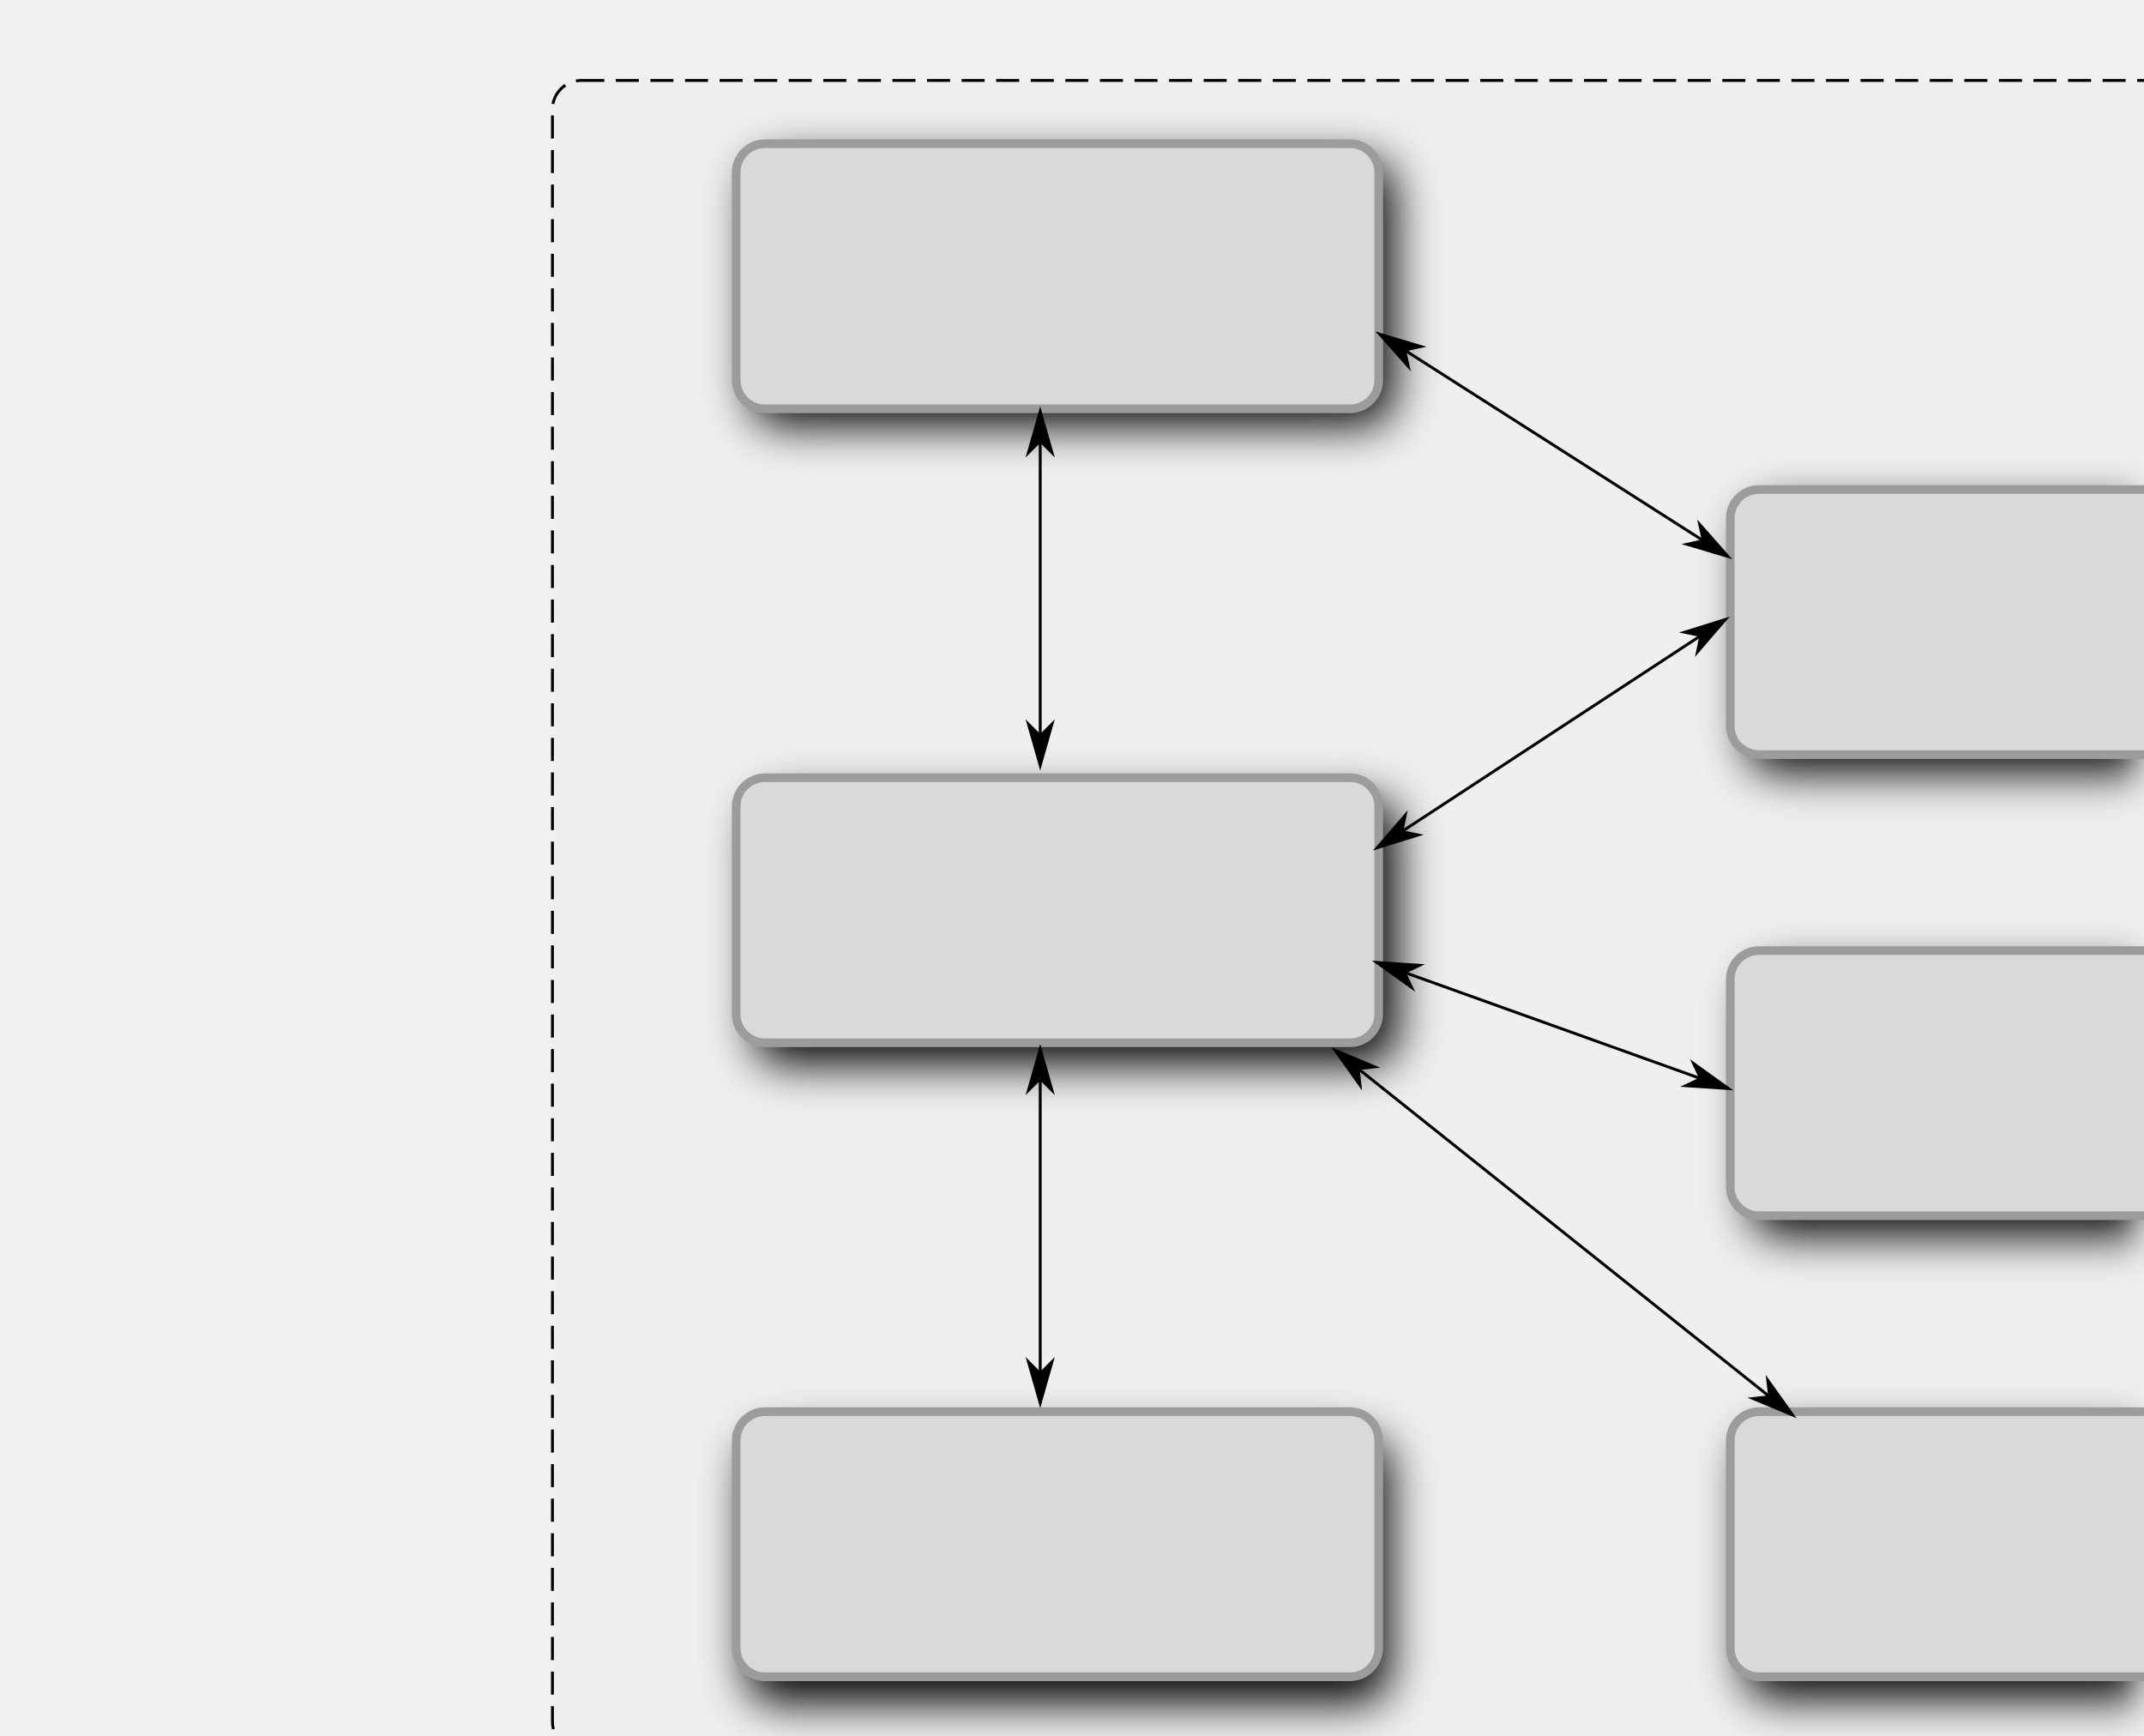
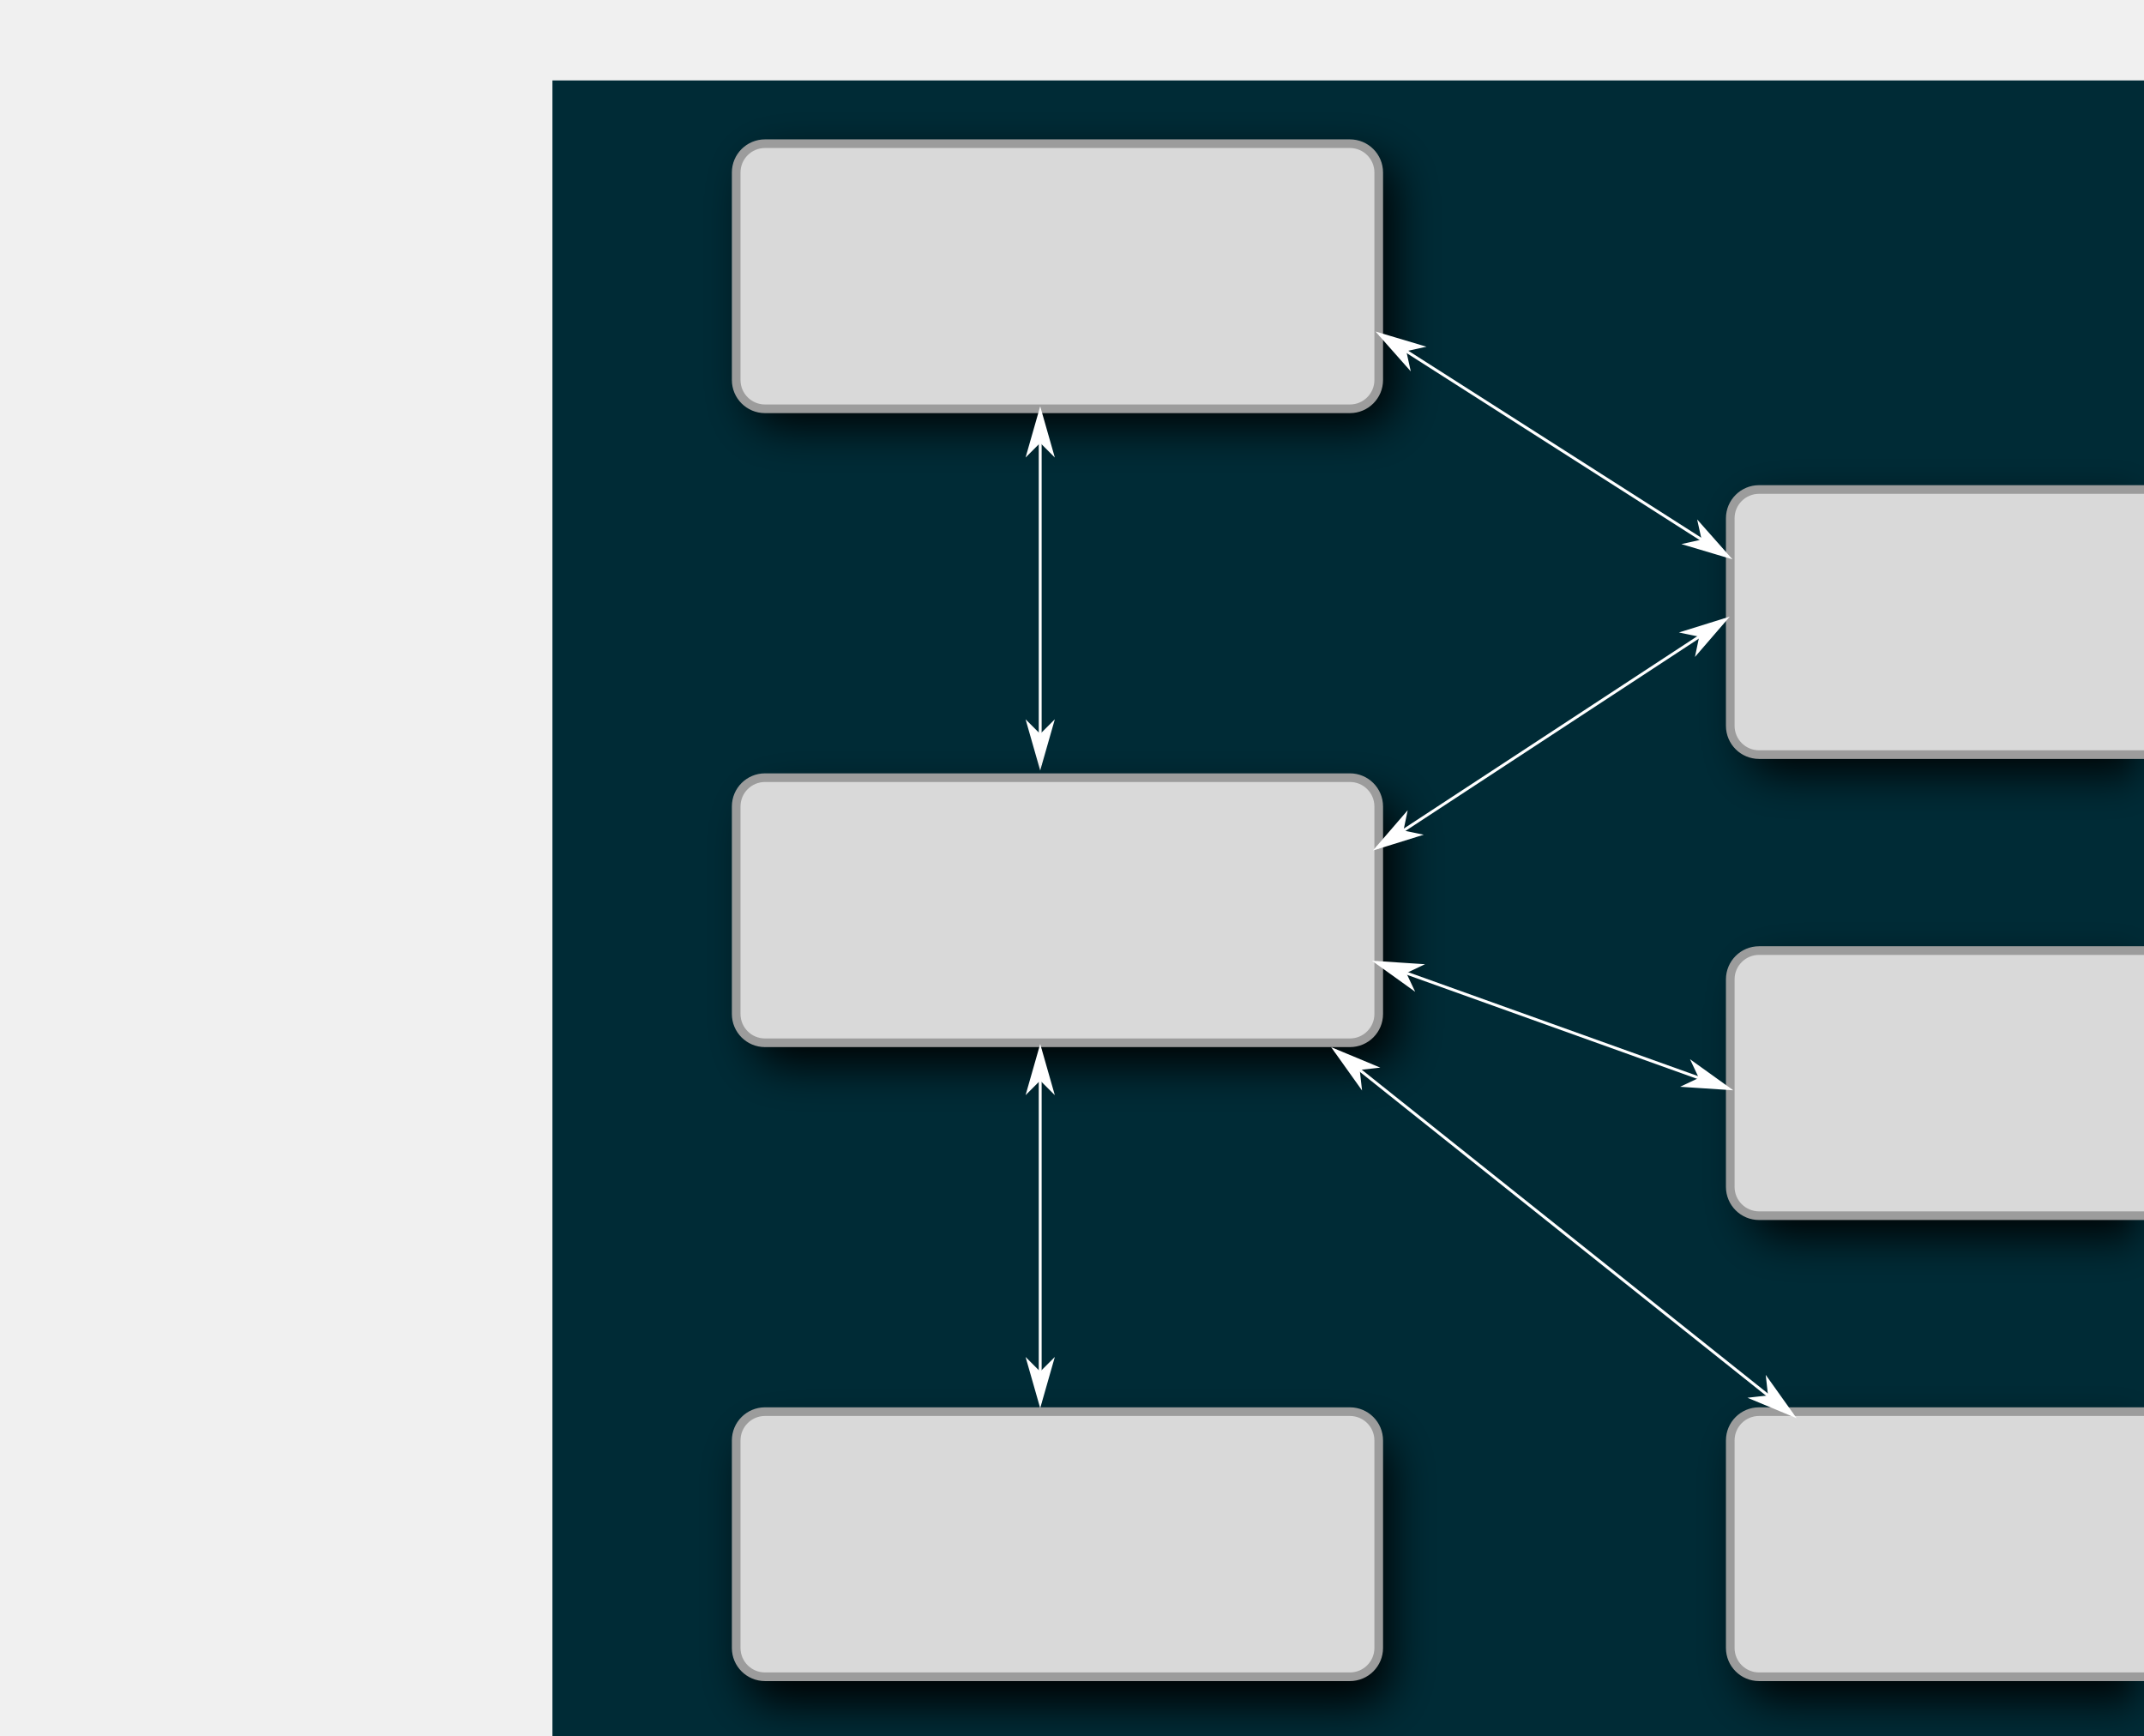
<svg xmlns="http://www.w3.org/2000/svg" width="210mm" height="170mm" viewBox="0 0 744.094 602.362" id="svg2" version="1.1">
  <defs id="defs4">
    <marker orient="auto" refY="0" refX="0" id="Arrow1Lend" style="overflow:visible">
      <path id="path4237" d="M 0,0 5,-5 -12.5,0 5,5 0,0 Z" style="fill:#000000;fill-opacity:1;fill-rule:evenodd;stroke:#000000;stroke-width:1pt;stroke-opacity:1" transform="matrix(-0.8,0,0,-0.8,-10,0)" />
    </marker>
    <marker orient="auto" refY="0" refX="0" id="Arrow1Lstart" style="overflow:visible">
      <path id="path4234" d="M 0,0 5,-5 -12.5,0 5,5 0,0 Z" style="fill:#000000;fill-opacity:1;fill-rule:evenodd;stroke:#000000;stroke-width:1pt;stroke-opacity:1" transform="matrix(0.8,0,0,0.8,10,0)" />
    </marker>
    <marker orient="auto" refY="0" refX="0" id="Arrow1Mstart" style="overflow:visible">
      <path id="path4240" d="M 0,0 5,-5 -12.5,0 5,5 0,0 Z" style="fill:#000000;fill-opacity:1;fill-rule:evenodd;stroke:#000000;stroke-width:1pt;stroke-opacity:1" transform="matrix(0.4,0,0,0.4,4,0)" />
    </marker>
    <marker orient="auto" refY="0" refX="0" id="Arrow1Lstart-1" style="overflow:visible">
      <path id="path4234-2" d="M 0,0 5,-5 -12.5,0 5,5 0,0 Z" style="fill:#000000;fill-opacity:1;fill-rule:evenodd;stroke:#000000;stroke-width:1pt;stroke-opacity:1" transform="matrix(0.8,0,0,0.8,10,0)" />
    </marker>
    <marker orient="auto" refY="0" refX="0" id="Arrow1Lend-8" style="overflow:visible">
      <path id="path4237-0" d="M 0,0 5,-5 -12.5,0 5,5 0,0 Z" style="fill:#000000;fill-opacity:1;fill-rule:evenodd;stroke:#000000;stroke-width:1pt;stroke-opacity:1" transform="matrix(-0.8,0,0,-0.8,-10,0)" />
    </marker>
    <marker orient="auto" refY="0" refX="0" id="Arrow1Lstart-1-5" style="overflow:visible">
      <path id="path4234-2-2" d="M 0,0 5,-5 -12.5,0 5,5 0,0 Z" style="fill:#000000;fill-opacity:1;fill-rule:evenodd;stroke:#000000;stroke-width:1pt;stroke-opacity:1" transform="matrix(0.8,0,0,0.8,10,0)" />
    </marker>
    <marker orient="auto" refY="0" refX="0" id="Arrow1Lend-8-6" style="overflow:visible">
      <path id="path4237-0-7" d="M 0,0 5,-5 -12.5,0 5,5 0,0 Z" style="fill:#000000;fill-opacity:1;fill-rule:evenodd;stroke:#000000;stroke-width:1pt;stroke-opacity:1" transform="matrix(-0.8,0,0,-0.8,-10,0)" />
    </marker>
    <marker orient="auto" refY="0" refX="0" id="Arrow1Lstart-16" style="overflow:visible">
-       <path id="path4234-1" d="M 0,0 5,-5 -12.5,0 5,5 0,0 Z" style="fill:#000000;fill-opacity:1;fill-rule:evenodd;stroke:#000000;stroke-width:1pt;stroke-opacity:1" transform="matrix(0.8,0,0,0.8,10,0)" />
+       <path id="path4234-1" d="M 0,0 5,-5 -12.5,0 5,5 0,0 Z" style="fill:#ffffff;fill-opacity:1;fill-rule:evenodd;stroke:#ffffff;stroke-width:1pt;stroke-opacity:1" transform="matrix(0.8,0,0,0.8,10,0)" />
    </marker>
    <marker orient="auto" refY="0" refX="0" id="Arrow1Lend-6" style="overflow:visible">
-       <path id="path4237-1" d="M 0,0 5,-5 -12.5,0 5,5 0,0 Z" style="fill:#000000;fill-opacity:1;fill-rule:evenodd;stroke:#000000;stroke-width:1pt;stroke-opacity:1" transform="matrix(-0.8,0,0,-0.8,-10,0)" />
+       <path id="path4237-1" d="M 0,0 5,-5 -12.5,0 5,5 0,0 Z" style="fill:#ffffff;fill-opacity:1;fill-rule:evenodd;stroke:#ffffff;stroke-width:1pt;stroke-opacity:1" transform="matrix(-0.8,0,0,-0.8,-10,0)" />
    </marker>
    <marker orient="auto" refY="0" refX="0" id="Arrow1Lstart-16-0" style="overflow:visible">
      <path id="path4234-1-8" d="M 0,0 5,-5 -12.5,0 5,5 0,0 Z" style="fill:#000000;fill-opacity:1;fill-rule:evenodd;stroke:#000000;stroke-width:1pt;stroke-opacity:1" transform="matrix(0.8,0,0,0.8,10,0)" />
    </marker>
    <marker orient="auto" refY="0" refX="0" id="Arrow1Lend-6-5" style="overflow:visible">
      <path id="path4237-1-6" d="M 0,0 5,-5 -12.5,0 5,5 0,0 Z" style="fill:#000000;fill-opacity:1;fill-rule:evenodd;stroke:#000000;stroke-width:1pt;stroke-opacity:1" transform="matrix(-0.8,0,0,-0.8,-10,0)" />
    </marker>
    <marker orient="auto" refY="0" refX="0" id="Arrow1Lstart-16-7" style="overflow:visible">
      <path id="path4234-1-0" d="M 0,0 5,-5 -12.5,0 5,5 0,0 Z" style="fill:#000000;fill-opacity:1;fill-rule:evenodd;stroke:#000000;stroke-width:1pt;stroke-opacity:1" transform="matrix(0.8,0,0,0.8,10,0)" />
    </marker>
    <marker orient="auto" refY="0" refX="0" id="Arrow1Lend-6-6" style="overflow:visible">
      <path id="path4237-1-4" d="M 0,0 5,-5 -12.5,0 5,5 0,0 Z" style="fill:#000000;fill-opacity:1;fill-rule:evenodd;stroke:#000000;stroke-width:1pt;stroke-opacity:1" transform="matrix(-0.8,0,0,-0.8,-10,0)" />
    </marker>
    <marker orient="auto" refY="0" refX="0" id="Arrow1Lstart-16-7-8" style="overflow:visible">
      <path id="path4234-1-0-0" d="M 0,0 5,-5 -12.5,0 5,5 0,0 Z" style="fill:#000000;fill-opacity:1;fill-rule:evenodd;stroke:#000000;stroke-width:1pt;stroke-opacity:1" transform="matrix(0.8,0,0,0.8,10,0)" />
    </marker>
    <marker orient="auto" refY="0" refX="0" id="Arrow1Lend-6-6-5" style="overflow:visible">
      <path id="path4237-1-4-0" d="M 0,0 5,-5 -12.5,0 5,5 0,0 Z" style="fill:#000000;fill-opacity:1;fill-rule:evenodd;stroke:#000000;stroke-width:1pt;stroke-opacity:1" transform="matrix(-0.8,0,0,-0.8,-10,0)" />
    </marker>
    <linearGradient y2="90.801" x2="29.969" y1="60.51" x1="29.969" gradientUnits="userSpaceOnUse" id="SVGID_1_-3">
      <stop id="stop6-2" style="stop-color:#1FB3E3" offset="0" />
      <stop id="stop8-4" style="stop-color:#1FB3E3" offset="9.944750e-04" />
      <stop id="stop10-1" style="stop-color:#0082B7" offset="1" />
    </linearGradient>
    <linearGradient y2="90.801" x2="91.922" y1="60.51" x1="91.922" gradientUnits="userSpaceOnUse" id="SVGID_2_-9">
      <stop id="stop15-0" style="stop-color:#1FB3E3" offset="0" />
      <stop id="stop17-0" style="stop-color:#1FB3E3" offset="9.944750e-04" />
      <stop id="stop19-2" style="stop-color:#0082B7" offset="1" />
    </linearGradient>
    <linearGradient y2="90.801" x2="122.356" y1="60.51" x1="122.356" gradientUnits="userSpaceOnUse" id="SVGID_3_-4">
      <stop id="stop24-0" style="stop-color:#1FB3E3" offset="0" />
      <stop id="stop26-7" style="stop-color:#1FB3E3" offset="9.944750e-04" />
      <stop id="stop28-4" style="stop-color:#0082B7" offset="1" />
    </linearGradient>
    <linearGradient y2="90.801" x2="244.231" y1="60.51" x1="244.231" gradientUnits="userSpaceOnUse" id="SVGID_4_-7">
      <stop id="stop33-7" style="stop-color:#1FB3E3" offset="0" />
      <stop id="stop35-1" style="stop-color:#1FB3E3" offset="9.944750e-04" />
      <stop id="stop37-5" style="stop-color:#0082B7" offset="1" />
    </linearGradient>
    <linearGradient y2="90.801" x2="309.493" y1="60.51" x1="309.493" gradientUnits="userSpaceOnUse" id="SVGID_5_-1">
      <stop id="stop42-1" style="stop-color:#1FB3E3" offset="0" />
      <stop id="stop44-3" style="stop-color:#1FB3E3" offset="9.944750e-04" />
      <stop id="stop46-3" style="stop-color:#0082B7" offset="1" />
    </linearGradient>
    <linearGradient y2="90.801" x2="175.199" y1="60.51" x1="175.199" gradientUnits="userSpaceOnUse" id="SVGID_6_-2">
      <stop id="stop51-9" style="stop-color:#1FB3E3" offset="0" />
      <stop id="stop53-9" style="stop-color:#1FB3E3" offset="9.944750e-04" />
      <stop id="stop55-3" style="stop-color:#0082B7" offset="1" />
    </linearGradient>
    <linearGradient y2="90.801" x2="377.026" y1="60.51" x1="377.026" gradientUnits="userSpaceOnUse" id="SVGID_7_-8">
      <stop id="stop60-6" style="stop-color:#1FB3E3" offset="0" />
      <stop id="stop62-6" style="stop-color:#1FB3E3" offset="9.944750e-04" />
      <stop id="stop64-5" style="stop-color:#0082B7" offset="1" />
    </linearGradient>
    <marker orient="auto" refY="0" refX="0" id="Arrow1Lstart-16-0-3" style="overflow:visible">
      <path id="path4234-1-8-7" d="M 0,0 5,-5 -12.5,0 5,5 0,0 Z" style="fill:#000000;fill-opacity:1;fill-rule:evenodd;stroke:#000000;stroke-width:1pt;stroke-opacity:1" transform="matrix(0.8,0,0,0.8,10,0)" />
    </marker>
    <marker orient="auto" refY="0" refX="0" id="Arrow1Lend-6-5-8" style="overflow:visible">
      <path id="path4237-1-6-5" d="M 0,0 5,-5 -12.5,0 5,5 0,0 Z" style="fill:#000000;fill-opacity:1;fill-rule:evenodd;stroke:#000000;stroke-width:1pt;stroke-opacity:1" transform="matrix(-0.8,0,0,-0.8,-10,0)" />
    </marker>
    <marker orient="auto" refY="0" refX="0" id="Arrow1Lstart-16-0-6" style="overflow:visible">
      <path id="path4234-1-8-79" d="M 0,0 5,-5 -12.5,0 5,5 0,0 Z" style="fill:#000000;fill-opacity:1;fill-rule:evenodd;stroke:#000000;stroke-width:1pt;stroke-opacity:1" transform="matrix(0.8,0,0,0.8,10,0)" />
    </marker>
    <marker orient="auto" refY="0" refX="0" id="Arrow1Lend-6-5-3" style="overflow:visible">
      <path id="path4237-1-6-50" d="M 0,0 5,-5 -12.5,0 5,5 0,0 Z" style="fill:#000000;fill-opacity:1;fill-rule:evenodd;stroke:#000000;stroke-width:1pt;stroke-opacity:1" transform="matrix(-0.8,0,0,-0.8,-10,0)" />
    </marker>
    <marker orient="auto" refY="0" refX="0" id="Arrow1Lstart-16-4" style="overflow:visible">
-       <path id="path4234-1-07" d="M 0,0 5,-5 -12.5,0 5,5 0,0 Z" style="fill:#000000;fill-opacity:1;fill-rule:evenodd;stroke:#000000;stroke-width:1pt;stroke-opacity:1" transform="matrix(0.8,0,0,0.8,10,0)" />
+       <path id="path4234-1-07" d="M 0,0 5,-5 -12.5,0 5,5 0,0 Z" style="fill:#ffffff;fill-opacity:1;fill-rule:evenodd;stroke:#ffffff;stroke-width:1pt;stroke-opacity:1" transform="matrix(0.8,0,0,0.8,10,0)" />
    </marker>
    <marker orient="auto" refY="0" refX="0" id="Arrow1Lend-6-4" style="overflow:visible">
-       <path id="path4237-1-5" d="M 0,0 5,-5 -12.5,0 5,5 0,0 Z" style="fill:#000000;fill-opacity:1;fill-rule:evenodd;stroke:#000000;stroke-width:1pt;stroke-opacity:1" transform="matrix(-0.8,0,0,-0.8,-10,0)" />
+       <path id="path4237-1-5" d="M 0,0 5,-5 -12.5,0 5,5 0,0 Z" style="fill:#ffffff;fill-opacity:1;fill-rule:evenodd;stroke:#ffffff;stroke-width:1pt;stroke-opacity:1" transform="matrix(-0.8,0,0,-0.8,-10,0)" />
    </marker>
    <marker orient="auto" refY="0" refX="0" id="Arrow1Lstart-16-5" style="overflow:visible">
-       <path id="path4234-1-85" d="M 0,0 5,-5 -12.5,0 5,5 0,0 Z" style="fill:#000000;fill-opacity:1;fill-rule:evenodd;stroke:#000000;stroke-width:1pt;stroke-opacity:1" transform="matrix(0.8,0,0,0.8,10,0)" />
+       <path id="path4234-1-85" d="M 0,0 5,-5 -12.5,0 5,5 0,0 Z" style="fill:#ffffff;fill-opacity:1;fill-rule:evenodd;stroke:#ffffff;stroke-width:1pt;stroke-opacity:1" transform="matrix(0.8,0,0,0.8,10,0)" />
    </marker>
    <marker orient="auto" refY="0" refX="0" id="Arrow1Lend-6-8" style="overflow:visible">
-       <path id="path4237-1-1" d="M 0,0 5,-5 -12.5,0 5,5 0,0 Z" style="fill:#000000;fill-opacity:1;fill-rule:evenodd;stroke:#000000;stroke-width:1pt;stroke-opacity:1" transform="matrix(-0.8,0,0,-0.8,-10,0)" />
+       <path id="path4237-1-1" d="M 0,0 5,-5 -12.5,0 5,5 0,0 Z" style="fill:#ffffff;fill-opacity:1;fill-rule:evenodd;stroke:#ffffff;stroke-width:1pt;stroke-opacity:1" transform="matrix(-0.8,0,0,-0.8,-10,0)" />
    </marker>
    <marker orient="auto" refY="0" refX="0" id="Arrow1Lstart-16-5-8" style="overflow:visible">
-       <path id="path4234-1-85-2" d="M 0,0 5,-5 -12.5,0 5,5 0,0 Z" style="fill:#000000;fill-opacity:1;fill-rule:evenodd;stroke:#000000;stroke-width:1pt;stroke-opacity:1" transform="matrix(0.8,0,0,0.8,10,0)" />
+       <path id="path4234-1-85-2" d="M 0,0 5,-5 -12.5,0 5,5 0,0 Z" style="fill:#ffffff;fill-opacity:1;fill-rule:evenodd;stroke:#ffffff;stroke-width:1pt;stroke-opacity:1" transform="matrix(0.8,0,0,0.8,10,0)" />
    </marker>
    <marker orient="auto" refY="0" refX="0" id="Arrow1Lend-6-8-7" style="overflow:visible">
-       <path id="path4237-1-1-8" d="M 0,0 5,-5 -12.5,0 5,5 0,0 Z" style="fill:#000000;fill-opacity:1;fill-rule:evenodd;stroke:#000000;stroke-width:1pt;stroke-opacity:1" transform="matrix(-0.8,0,0,-0.8,-10,0)" />
+       <path id="path4237-1-1-8" d="M 0,0 5,-5 -12.5,0 5,5 0,0 Z" style="fill:#ffffff;fill-opacity:1;fill-rule:evenodd;stroke:#ffffff;stroke-width:1pt;stroke-opacity:1" transform="matrix(-0.8,0,0,-0.8,-10,0)" />
    </marker>
    <marker orient="auto" refY="0" refX="0" id="Arrow1Lstart-16-5-8-2" style="overflow:visible">
-       <path id="path4234-1-85-2-0" d="M 0,0 5,-5 -12.5,0 5,5 0,0 Z" style="fill:#000000;fill-opacity:1;fill-rule:evenodd;stroke:#000000;stroke-width:1pt;stroke-opacity:1" transform="matrix(0.8,0,0,0.8,10,0)" />
+       <path id="path4234-1-85-2-0" d="M 0,0 5,-5 -12.5,0 5,5 0,0 Z" style="fill:#ffffff;fill-opacity:1;fill-rule:evenodd;stroke:#ffffff;stroke-width:1pt;stroke-opacity:1" transform="matrix(0.8,0,0,0.8,10,0)" />
    </marker>
    <marker orient="auto" refY="0" refX="0" id="Arrow1Lend-6-8-7-2" style="overflow:visible">
-       <path id="path4237-1-1-8-7" d="M 0,0 5,-5 -12.5,0 5,5 0,0 Z" style="fill:#000000;fill-opacity:1;fill-rule:evenodd;stroke:#000000;stroke-width:1pt;stroke-opacity:1" transform="matrix(-0.8,0,0,-0.8,-10,0)" />
+       <path id="path4237-1-1-8-7" d="M 0,0 5,-5 -12.5,0 5,5 0,0 Z" style="fill:#ffffff;fill-opacity:1;fill-rule:evenodd;stroke:#ffffff;stroke-width:1pt;stroke-opacity:1" transform="matrix(-0.8,0,0,-0.8,-10,0)" />
    </marker>
    <marker orient="auto" refY="0" refX="0" id="Arrow1Lstart-16-5-8-4" style="overflow:visible">
-       <path id="path4234-1-85-2-6" d="M 0,0 5,-5 -12.5,0 5,5 0,0 Z" style="fill:#000000;fill-opacity:1;fill-rule:evenodd;stroke:#000000;stroke-width:1pt;stroke-opacity:1" transform="matrix(0.8,0,0,0.8,10,0)" />
+       <path id="path4234-1-85-2-6" d="M 0,0 5,-5 -12.5,0 5,5 0,0 Z" style="fill:#ffffff;fill-opacity:1;fill-rule:evenodd;stroke:#ffffff;stroke-width:1pt;stroke-opacity:1" transform="matrix(0.8,0,0,0.8,10,0)" />
    </marker>
    <marker orient="auto" refY="0" refX="0" id="Arrow1Lend-6-8-7-22" style="overflow:visible">
-       <path id="path4237-1-1-8-0" d="M 0,0 5,-5 -12.5,0 5,5 0,0 Z" style="fill:#000000;fill-opacity:1;fill-rule:evenodd;stroke:#000000;stroke-width:1pt;stroke-opacity:1" transform="matrix(-0.8,0,0,-0.8,-10,0)" />
+       <path id="path4237-1-1-8-0" d="M 0,0 5,-5 -12.5,0 5,5 0,0 Z" style="fill:#ffffff;fill-opacity:1;fill-rule:evenodd;stroke:#ffffff;stroke-width:1pt;stroke-opacity:1" transform="matrix(-0.8,0,0,-0.8,-10,0)" />
    </marker>
    <filter style="color-interpolation-filters:sRGB" id="filter9922" x="-0.085" width="1.17" y="-0.205" height="1.411">
      <feGaussianBlur stdDeviation="7.875" id="feGaussianBlur9924" />
    </filter>
    <filter style="color-interpolation-filters:sRGB" id="filter9922-1" x="-0.085" width="1.17" y="-0.205" height="1.411">
      <feGaussianBlur stdDeviation="7.875" id="feGaussianBlur9924-3" />
    </filter>
    <filter style="color-interpolation-filters:sRGB" id="filter9922-2" x="-0.085" width="1.17" y="-0.205" height="1.411">
      <feGaussianBlur stdDeviation="7.875" id="feGaussianBlur9924-36" />
    </filter>
    <filter style="color-interpolation-filters:sRGB" id="filter9922-19" x="-0.085" width="1.17" y="-0.205" height="1.411">
      <feGaussianBlur stdDeviation="7.875" id="feGaussianBlur9924-34" />
    </filter>
    <filter style="color-interpolation-filters:sRGB" id="filter9922-24" x="-0.085" width="1.17" y="-0.205" height="1.411">
      <feGaussianBlur stdDeviation="7.875" id="feGaussianBlur9924-8" />
    </filter>
    <filter style="color-interpolation-filters:sRGB" id="filter9922-9" x="-0.085" width="1.17" y="-0.205" height="1.411">
      <feGaussianBlur stdDeviation="7.875" id="feGaussianBlur9924-9" />
    </filter>
  </defs>
  <g id="layer1" transform="translate(0,-450)">
-     <rect style="opacity:1;fill:#efefef;fill-opacity:1;stroke:#000000;stroke-width:1;stroke-linecap:butt;stroke-linejoin:round;stroke-miterlimit:4;stroke-dasharray:8, 4;stroke-dashoffset:0;stroke-opacity:1" id="rect8626" width="665.994" height="579.524" x="191.731" y="477.914" rx="10" ry="10" />
+     <rect style="opacity:1;fill:#002b36;fill-opacity:1;stroke:none;stroke-width:1;stroke-linecap:butt;stroke-linejoin:round;stroke-miterlimit:4;stroke-dasharray:8, 4;stroke-dashoffset:0;stroke-opacity:1" id="rect8626" width="665.994" height="579.524" x="191.731" y="477.914" />
    <rect style="opacity:1;fill:#000000;fill-opacity:1;stroke:none;stroke-width:3;stroke-linecap:butt;stroke-linejoin:round;stroke-miterlimit:4;stroke-dasharray:none;stroke-opacity:1;filter:url(#filter9922)" id="rect4138-89" width="223" height="92" x="260.678" y="505.53" rx="10" ry="10" />
    <rect style="opacity:1;fill:#d9d9d9;fill-opacity:1;stroke:#9c9c9c;stroke-width:3;stroke-linecap:butt;stroke-linejoin:round;stroke-miterlimit:4;stroke-dasharray:none;stroke-opacity:1" id="rect4138" width="223" height="92" x="255.5" y="499.862" rx="10" ry="10" />
-     <path style="fill:none;fill-rule:evenodd;stroke:#000000;stroke-width:1px;stroke-linecap:butt;stroke-linejoin:miter;stroke-opacity:1;marker-start:url(#Arrow1Lstart-16);marker-end:url(#Arrow1Lend-6)" d="m 361.011,715.436 0,-122.5" id="path4228-5" />
+     <path style="fill:none;fill-rule:evenodd;stroke:#ffffff;stroke-width:1px;stroke-linecap:butt;stroke-linejoin:miter;stroke-opacity:1;marker-start:url(#Arrow1Lstart-16);marker-end:url(#Arrow1Lend-6)" d="m 361.011,715.436 0,-122.5" id="path4228-5" />
    <flowRoot transform="translate(-6.406934,474.8135)" xml:space="preserve" id="flowRoot4140-3-3" style="font-style:normal;font-weight:normal;font-size:13px;line-height:125%;font-family:Sans;letter-spacing:0px;word-spacing:0px;fill:#000000;fill-opacity:1;stroke:none;stroke-width:1px;stroke-linecap:butt;stroke-linejoin:miter;stroke-opacity:1">
      <flowRegion id="flowRegion4142-0-7">
        <rect id="rect4144-2-8" width="175" height="33" x="288" y="29.362" />
      </flowRegion>
      <flowPara id="flowPara4146-3-5" style="font-style:normal;font-variant:normal;font-weight:normal;font-stretch:normal;font-size:22.5px;font-family:Verdana;-inkscape-font-specification:Verdana;text-align:center;text-anchor:middle">Arbiter</flowPara>
    </flowRoot>
    <rect style="opacity:1;fill:#000000;fill-opacity:1;stroke:none;stroke-width:3;stroke-linecap:butt;stroke-linejoin:round;stroke-miterlimit:4;stroke-dasharray:none;stroke-opacity:1;filter:url(#filter9922-2)" id="rect4138-89-3" width="223" height="92" x="261.827" y="727.229" rx="10" ry="10" />
    <rect style="opacity:1;fill:#d9d9d9;fill-opacity:1;stroke:#9c9c9c;stroke-width:3;stroke-linecap:butt;stroke-linejoin:round;stroke-miterlimit:4;stroke-dasharray:none;stroke-opacity:1" id="rect4138-2" width="223" height="92" x="255.5" y="719.862" rx="10" ry="10" />
    <flowRoot transform="translate(-6.406931,694.8135)" xml:space="preserve" id="flowRoot4140-3-3-3" style="font-style:normal;font-weight:normal;font-size:13px;line-height:125%;font-family:Sans;letter-spacing:0px;word-spacing:0px;fill:#000000;fill-opacity:1;stroke:none;stroke-width:1px;stroke-linecap:butt;stroke-linejoin:miter;stroke-opacity:1">
      <flowRegion id="flowRegion4142-0-7-7">
        <rect id="rect4144-2-8-8" width="175" height="33" x="288" y="29.362" />
      </flowRegion>
      <flowPara id="flowPara4146-3-5-8" style="font-style:normal;font-variant:normal;font-weight:normal;font-stretch:normal;font-size:22.5px;font-family:Verdana;-inkscape-font-specification:Verdana;text-align:center;text-anchor:middle">Scheduler</flowPara>
    </flowRoot>
    <rect style="opacity:1;fill:#000000;fill-opacity:1;stroke:none;stroke-width:3;stroke-linecap:butt;stroke-linejoin:round;stroke-miterlimit:4;stroke-dasharray:none;stroke-opacity:1;filter:url(#filter9922-24)" id="rect4138-89-34" width="223" height="92" x="259.232" y="948.927" rx="10" ry="10" />
    <rect style="opacity:1;fill:#d9d9d9;fill-opacity:1;stroke:#9c9c9c;stroke-width:3;stroke-linecap:butt;stroke-linejoin:round;stroke-miterlimit:4;stroke-dasharray:none;stroke-opacity:1" id="rect4138-0" width="223" height="92" x="255.5" y="939.862" rx="10" ry="10" />
    <flowRoot transform="translate(-6.406937,924.8135)" xml:space="preserve" id="flowRoot4140-3-3-9" style="font-style:normal;font-weight:normal;font-size:13px;line-height:125%;font-family:Sans;letter-spacing:0px;word-spacing:0px;fill:#000000;fill-opacity:1;stroke:none;stroke-width:1px;stroke-linecap:butt;stroke-linejoin:miter;stroke-opacity:1">
      <flowRegion id="flowRegion4142-0-7-2">
        <rect id="rect4144-2-8-6" width="175" height="33" x="288" y="29.362" />
      </flowRegion>
      <flowPara id="flowPara4146-3-5-3" style="font-style:normal;font-variant:normal;font-weight:normal;font-stretch:normal;font-size:22.5px;font-family:Verdana;-inkscape-font-specification:Verdana;text-align:center;text-anchor:middle">Poller</flowPara>
    </flowRoot>
    <rect style="opacity:1;fill:#000000;fill-opacity:1;stroke:none;stroke-width:3;stroke-linecap:butt;stroke-linejoin:round;stroke-miterlimit:4;stroke-dasharray:none;stroke-opacity:1;filter:url(#filter9922-9)" id="rect4138-89-0" width="223" height="92" x="605.288" y="947.481" rx="10" ry="10" />
    <rect style="opacity:1;fill:#d9d9d9;fill-opacity:1;stroke:#9c9c9c;stroke-width:3;stroke-linecap:butt;stroke-linejoin:round;stroke-miterlimit:4;stroke-dasharray:none;stroke-opacity:1" id="rect4138-3" width="223" height="92" x="600.5" y="939.862" rx="10" ry="10" />
    <flowRoot transform="translate(338.5931,922.8134)" xml:space="preserve" id="flowRoot4140-3-3-8" style="font-style:normal;font-weight:normal;font-size:13px;line-height:125%;font-family:Sans;letter-spacing:0px;word-spacing:0px;fill:#000000;fill-opacity:1;stroke:none;stroke-width:1px;stroke-linecap:butt;stroke-linejoin:miter;stroke-opacity:1">
      <flowRegion id="flowRegion4142-0-7-6">
        <rect id="rect4144-2-8-7" width="175" height="33" x="288" y="29.362" />
      </flowRegion>
      <flowPara id="flowPara4146-3-5-9" style="font-style:normal;font-variant:normal;font-weight:normal;font-stretch:normal;font-size:22.5px;font-family:Verdana;-inkscape-font-specification:Verdana;text-align:center;text-anchor:middle">Reactionner</flowPara>
    </flowRoot>
    <rect style="opacity:1;fill:#000000;fill-opacity:1;stroke:none;stroke-width:3;stroke-linecap:butt;stroke-linejoin:round;stroke-miterlimit:4;stroke-dasharray:none;stroke-opacity:1;filter:url(#filter9922-19)" id="rect4138-89-4" width="223" height="92" x="607.585" y="786.663" rx="10" ry="10" />
    <rect style="opacity:1;fill:#d9d9d9;fill-opacity:1;stroke:#9c9c9c;stroke-width:3;stroke-linecap:butt;stroke-linejoin:round;stroke-miterlimit:4;stroke-dasharray:none;stroke-opacity:1" id="rect4138-35" width="223" height="92" x="600.5" y="779.862" rx="10" ry="10" />
    <flowRoot transform="translate(338.5931,754.8135)" xml:space="preserve" id="flowRoot4140-3-3-0" style="font-style:normal;font-weight:normal;font-size:13px;line-height:125%;font-family:Sans;letter-spacing:0px;word-spacing:0px;fill:#000000;fill-opacity:1;stroke:none;stroke-width:1px;stroke-linecap:butt;stroke-linejoin:miter;stroke-opacity:1">
      <flowRegion id="flowRegion4142-0-7-0">
        <rect id="rect4144-2-8-62" width="175" height="33" x="288" y="29.362" />
      </flowRegion>
      <flowPara id="flowPara4146-3-5-87" style="font-style:normal;font-variant:normal;font-weight:normal;font-stretch:normal;font-size:22.5px;font-family:Verdana;-inkscape-font-specification:Verdana;text-align:center;text-anchor:middle">Broker</flowPara>
    </flowRoot>
    <rect style="opacity:1;fill:#000000;fill-opacity:1;stroke:none;stroke-width:3;stroke-linecap:butt;stroke-linejoin:round;stroke-miterlimit:4;stroke-dasharray:none;stroke-opacity:1;filter:url(#filter9922-1)" id="rect4138-89-6" width="223" height="92" x="606.396" y="625.846" rx="10" ry="10" />
    <rect style="opacity:1;fill:#d9d9d9;fill-opacity:1;stroke:#9c9c9c;stroke-width:3;stroke-linecap:butt;stroke-linejoin:round;stroke-miterlimit:4;stroke-dasharray:none;stroke-opacity:1" id="rect4138-8" width="223" height="92" x="600.5" y="619.862" rx="10" ry="10" />
    <flowRoot transform="translate(338.5931,590.8135)" xml:space="preserve" id="flowRoot4140-3-3-1" style="font-style:normal;font-weight:normal;font-size:13px;line-height:125%;font-family:Sans;letter-spacing:0px;word-spacing:0px;fill:#000000;fill-opacity:1;stroke:none;stroke-width:1px;stroke-linecap:butt;stroke-linejoin:miter;stroke-opacity:1">
      <flowRegion id="flowRegion4142-0-7-26">
        <rect id="rect4144-2-8-4" width="175" height="33" x="288" y="29.362" />
      </flowRegion>
      <flowPara id="flowPara4146-3-5-33" style="font-style:normal;font-variant:normal;font-weight:normal;font-stretch:normal;font-size:22.5px;font-family:Verdana;-inkscape-font-specification:Verdana;text-align:center;text-anchor:middle">Receiver</flowPara>
    </flowRoot>
-     <path style="fill:none;fill-rule:evenodd;stroke:#000000;stroke-width:1px;stroke-linecap:butt;stroke-linejoin:miter;stroke-opacity:1;marker-start:url(#Arrow1Lstart-16-5-8);marker-end:url(#Arrow1Lend-6-8-7)" d="m 477.961,784.039 121.762,43.651" id="path4228-5-9-1" />
+     <path style="fill:none;fill-rule:evenodd;stroke:#ffffff;stroke-width:1px;stroke-linecap:butt;stroke-linejoin:miter;stroke-opacity:1;marker-start:url(#Arrow1Lstart-16-5-8);marker-end:url(#Arrow1Lend-6-8-7)" d="m 477.961,784.039 121.762,43.651" id="path4228-5-9-1" />
    <flowRoot transform="translate(-27.70196,509.0228)" xml:space="preserve" id="flowRoot4140-3-3-2" style="font-style:normal;font-weight:normal;font-size:13px;line-height:125%;font-family:Sans;text-align:start;letter-spacing:0px;word-spacing:0px;text-anchor:start;fill:#000000;fill-opacity:1;stroke:none;stroke-width:1px;stroke-linecap:butt;stroke-linejoin:miter;stroke-opacity:1">
      <flowRegion id="flowRegion4142-0-7-5">
        <rect id="rect4144-2-8-0" width="249.665" height="55.974" x="288" y="29.362" style="text-align:start;text-anchor:start" />
      </flowRegion>
      <flowPara id="flowPara4146-3-5-0" style="font-style:normal;font-variant:normal;font-weight:normal;font-stretch:normal;font-size:15px;font-family:Verdana;-inkscape-font-specification:Verdana;text-align:start;text-anchor:start">- Load Configuration</flowPara>
      <flowPara style="font-style:normal;font-variant:normal;font-weight:normal;font-stretch:normal;font-size:15px;font-family:Verdana;-inkscape-font-specification:Verdana;text-align:start;text-anchor:start" id="flowPara4477">- Dispatch configuration</flowPara>
    </flowRoot>
    <flowRoot transform="translate(316.4512,629.023)" xml:space="preserve" id="flowRoot4140-3-3-2-0" style="font-style:normal;font-weight:normal;font-size:13px;line-height:125%;font-family:Sans;text-align:start;letter-spacing:0px;word-spacing:0px;text-anchor:start;fill:#000000;fill-opacity:1;stroke:none;stroke-width:1px;stroke-linecap:butt;stroke-linejoin:miter;stroke-opacity:1">
      <flowRegion id="flowRegion4142-0-7-5-1">
        <rect id="rect4144-2-8-0-3" width="249.665" height="55.974" x="288" y="29.362" style="text-align:start;text-anchor:start" />
      </flowRegion>
      <flowPara id="flowPara4146-3-5-0-6" style="font-style:normal;font-variant:normal;font-weight:normal;font-stretch:normal;font-size:15px;font-family:Verdana;-inkscape-font-specification:Verdana;text-align:start;text-anchor:start">- Receive passive checks</flowPara>
      <flowPara style="font-style:normal;font-variant:normal;font-weight:normal;font-stretch:normal;font-size:15px;font-family:Verdana;-inkscape-font-specification:Verdana;text-align:start;text-anchor:start" id="flowPara4477-8" />
    </flowRoot>
    <flowRoot transform="translate(319.0878,783.1407)" xml:space="preserve" id="flowRoot4140-3-3-2-0-4" style="font-style:normal;font-weight:normal;font-size:13px;line-height:125%;font-family:Sans;text-align:start;letter-spacing:0px;word-spacing:0px;text-anchor:start;fill:#000000;fill-opacity:1;stroke:none;stroke-width:1px;stroke-linecap:butt;stroke-linejoin:miter;stroke-opacity:1">
      <flowRegion id="flowRegion4142-0-7-5-1-2">
        <rect id="rect4144-2-8-0-3-9" width="249.665" height="55.974" x="288" y="29.362" style="text-align:start;text-anchor:start" />
      </flowRegion>
      <flowPara id="flowPara4146-3-5-0-6-8" style="font-style:normal;font-variant:normal;font-weight:normal;font-stretch:normal;font-size:15px;font-family:Verdana;-inkscape-font-specification:Verdana;text-align:start;text-anchor:start">- Manage broks</flowPara>
      <flowPara style="font-style:normal;font-variant:normal;font-weight:normal;font-stretch:normal;font-size:15px;font-family:Verdana;-inkscape-font-specification:Verdana;text-align:start;text-anchor:start" id="flowPara4533">- Send check results to </flowPara>
      <flowPara style="font-style:normal;font-variant:normal;font-weight:normal;font-stretch:normal;font-size:15px;font-family:Verdana;-inkscape-font-specification:Verdana;text-align:start;text-anchor:start" id="flowPara4535">  backend</flowPara>
      <flowPara style="font-style:normal;font-variant:normal;font-weight:normal;font-stretch:normal;font-size:15px;font-family:Verdana;-inkscape-font-specification:Verdana;text-align:start;text-anchor:start" id="flowPara4477-8-4" />
    </flowRoot>
    <flowRoot transform="translate(-26.85722,730.0594)" xml:space="preserve" id="flowRoot4140-3-3-2-7" style="font-style:normal;font-weight:normal;font-size:13px;line-height:125%;font-family:Sans;text-align:start;letter-spacing:0px;word-spacing:0px;text-anchor:start;fill:#000000;fill-opacity:1;stroke:none;stroke-width:1px;stroke-linecap:butt;stroke-linejoin:miter;stroke-opacity:1">
      <flowRegion id="flowRegion4142-0-7-5-3">
        <rect id="rect4144-2-8-0-4" width="249.665" height="55.974" x="288" y="29.362" style="text-align:start;text-anchor:start" />
      </flowRegion>
      <flowPara style="font-style:normal;font-variant:normal;font-weight:normal;font-stretch:normal;font-size:15px;font-family:Verdana;-inkscape-font-specification:Verdana;text-align:start;text-anchor:start" id="flowPara4477-5">- Schedule checks</flowPara>
    </flowRoot>
    <flowRoot transform="translate(-24.52227,956.7886)" xml:space="preserve" id="flowRoot4140-3-3-2-7-7" style="font-style:normal;font-weight:normal;font-size:13px;line-height:125%;font-family:Sans;text-align:start;letter-spacing:0px;word-spacing:0px;text-anchor:start;fill:#000000;fill-opacity:1;stroke:none;stroke-width:1px;stroke-linecap:butt;stroke-linejoin:miter;stroke-opacity:1">
      <flowRegion id="flowRegion4142-0-7-5-3-5">
        <rect id="rect4144-2-8-0-4-9" width="249.665" height="55.974" x="288" y="29.362" style="text-align:start;text-anchor:start" />
      </flowRegion>
      <flowPara style="font-style:normal;font-variant:normal;font-weight:normal;font-stretch:normal;font-size:15px;font-family:Verdana;-inkscape-font-specification:Verdana;text-align:start;text-anchor:start" id="flowPara4477-5-7">- Execute check commands</flowPara>
    </flowRoot>
    <flowRoot transform="translate(317.1531,956.7891)" xml:space="preserve" id="flowRoot4140-3-3-2-7-7-4" style="font-style:normal;font-weight:normal;font-size:13px;line-height:125%;font-family:Sans;text-align:start;letter-spacing:0px;word-spacing:0px;text-anchor:start;fill:#000000;fill-opacity:1;stroke:none;stroke-width:1px;stroke-linecap:butt;stroke-linejoin:miter;stroke-opacity:1">
      <flowRegion id="flowRegion4142-0-7-5-3-5-2">
        <rect id="rect4144-2-8-0-4-9-5" width="249.665" height="55.974" x="288" y="29.362" style="text-align:start;text-anchor:start" />
      </flowRegion>
      <flowPara style="font-style:normal;font-variant:normal;font-weight:normal;font-stretch:normal;font-size:15px;font-family:Verdana;-inkscape-font-specification:Verdana;text-align:start;text-anchor:start" id="flowPara4477-5-7-6">- Send notifications</flowPara>
    </flowRoot>
-     <path style="fill:none;fill-rule:evenodd;stroke:#000000;stroke-width:1px;stroke-linecap:butt;stroke-linejoin:miter;stroke-opacity:1;marker-start:url(#Arrow1Lstart-16-4);marker-end:url(#Arrow1Lend-6-4)" d="m 361.011,936.713 0,-122.5" id="path4228-5-3" />
-     <path style="fill:none;fill-rule:evenodd;stroke:#000000;stroke-width:1px;stroke-linecap:butt;stroke-linejoin:miter;stroke-opacity:1;marker-start:url(#Arrow1Lstart-16-5);marker-end:url(#Arrow1Lend-6-8)" d="m 479.007,566.08 120.613,76.963" id="path4228-5-9" />
-     <path style="fill:none;fill-rule:evenodd;stroke:#000000;stroke-width:1px;stroke-linecap:butt;stroke-linejoin:miter;stroke-opacity:1;marker-start:url(#Arrow1Lstart-16-5-8-2);marker-end:url(#Arrow1Lend-6-8-7-2)" d="M 478.095,744.091 598.708,665.046" id="path4228-5-9-1-7" />
-     <path style="fill:none;fill-rule:evenodd;stroke:#000000;stroke-width:1px;stroke-linecap:butt;stroke-linejoin:miter;stroke-opacity:1;marker-start:url(#Arrow1Lstart-16-5-8-4);marker-end:url(#Arrow1Lend-6-8-7-22)" d="M 463.5,814.582 622.02,940.938" id="path4228-5-9-1-4" />
+     <path style="fill:none;fill-rule:evenodd;stroke:#ffffff;stroke-width:1px;stroke-linecap:butt;stroke-linejoin:miter;stroke-opacity:1;marker-start:url(#Arrow1Lstart-16-4);marker-end:url(#Arrow1Lend-6-4)" d="m 361.011,936.713 0,-122.5" id="path4228-5-3" />
+     <path style="fill:none;fill-rule:evenodd;stroke:#ffffff;stroke-width:1px;stroke-linecap:butt;stroke-linejoin:miter;stroke-opacity:1;marker-start:url(#Arrow1Lstart-16-5);marker-end:url(#Arrow1Lend-6-8)" d="m 479.007,566.08 120.613,76.963" id="path4228-5-9" />
+     <path style="fill:none;fill-rule:evenodd;stroke:#ffffff;stroke-width:1px;stroke-linecap:butt;stroke-linejoin:miter;stroke-opacity:1;marker-start:url(#Arrow1Lstart-16-5-8-2);marker-end:url(#Arrow1Lend-6-8-7-2)" d="M 478.095,744.091 598.708,665.046" id="path4228-5-9-1-7" />
+     <path style="fill:none;fill-rule:evenodd;stroke:#ffffff;stroke-width:1px;stroke-linecap:butt;stroke-linejoin:miter;stroke-opacity:1;marker-start:url(#Arrow1Lstart-16-5-8-4);marker-end:url(#Arrow1Lend-6-8-7-22)" d="M 463.5,814.582 622.02,940.938" id="path4228-5-9-1-4" />
  </g>
</svg>
